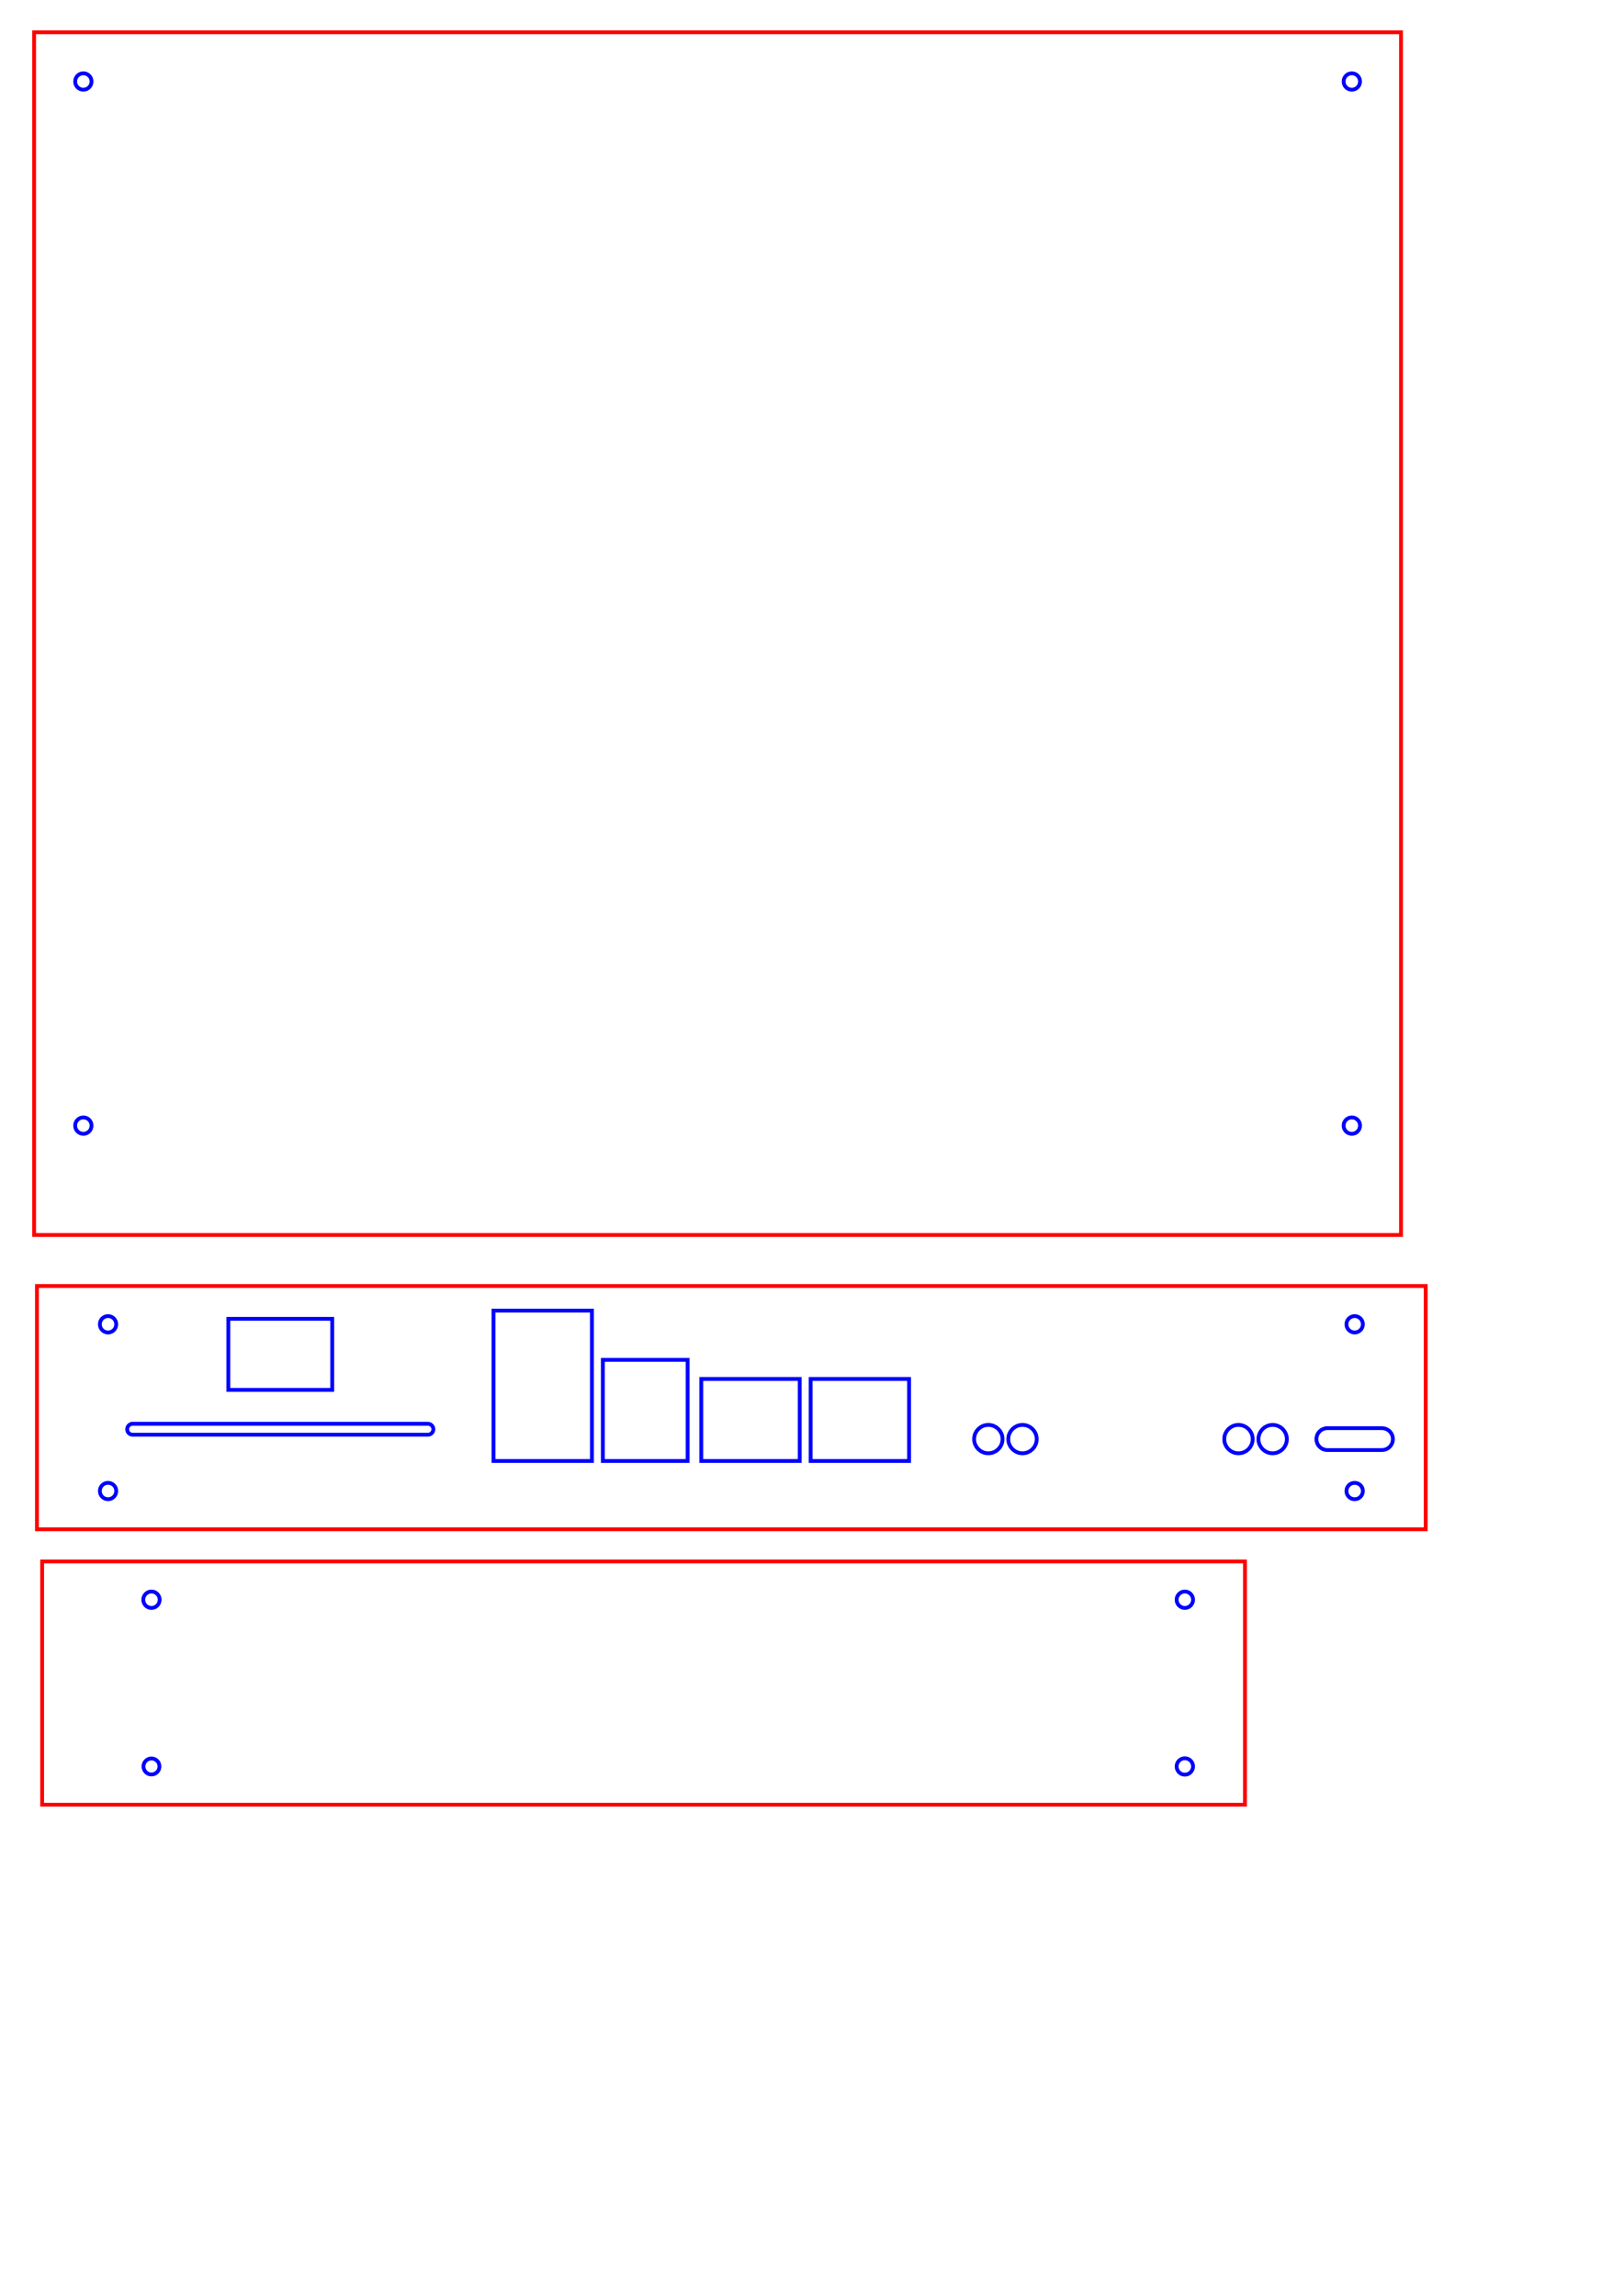
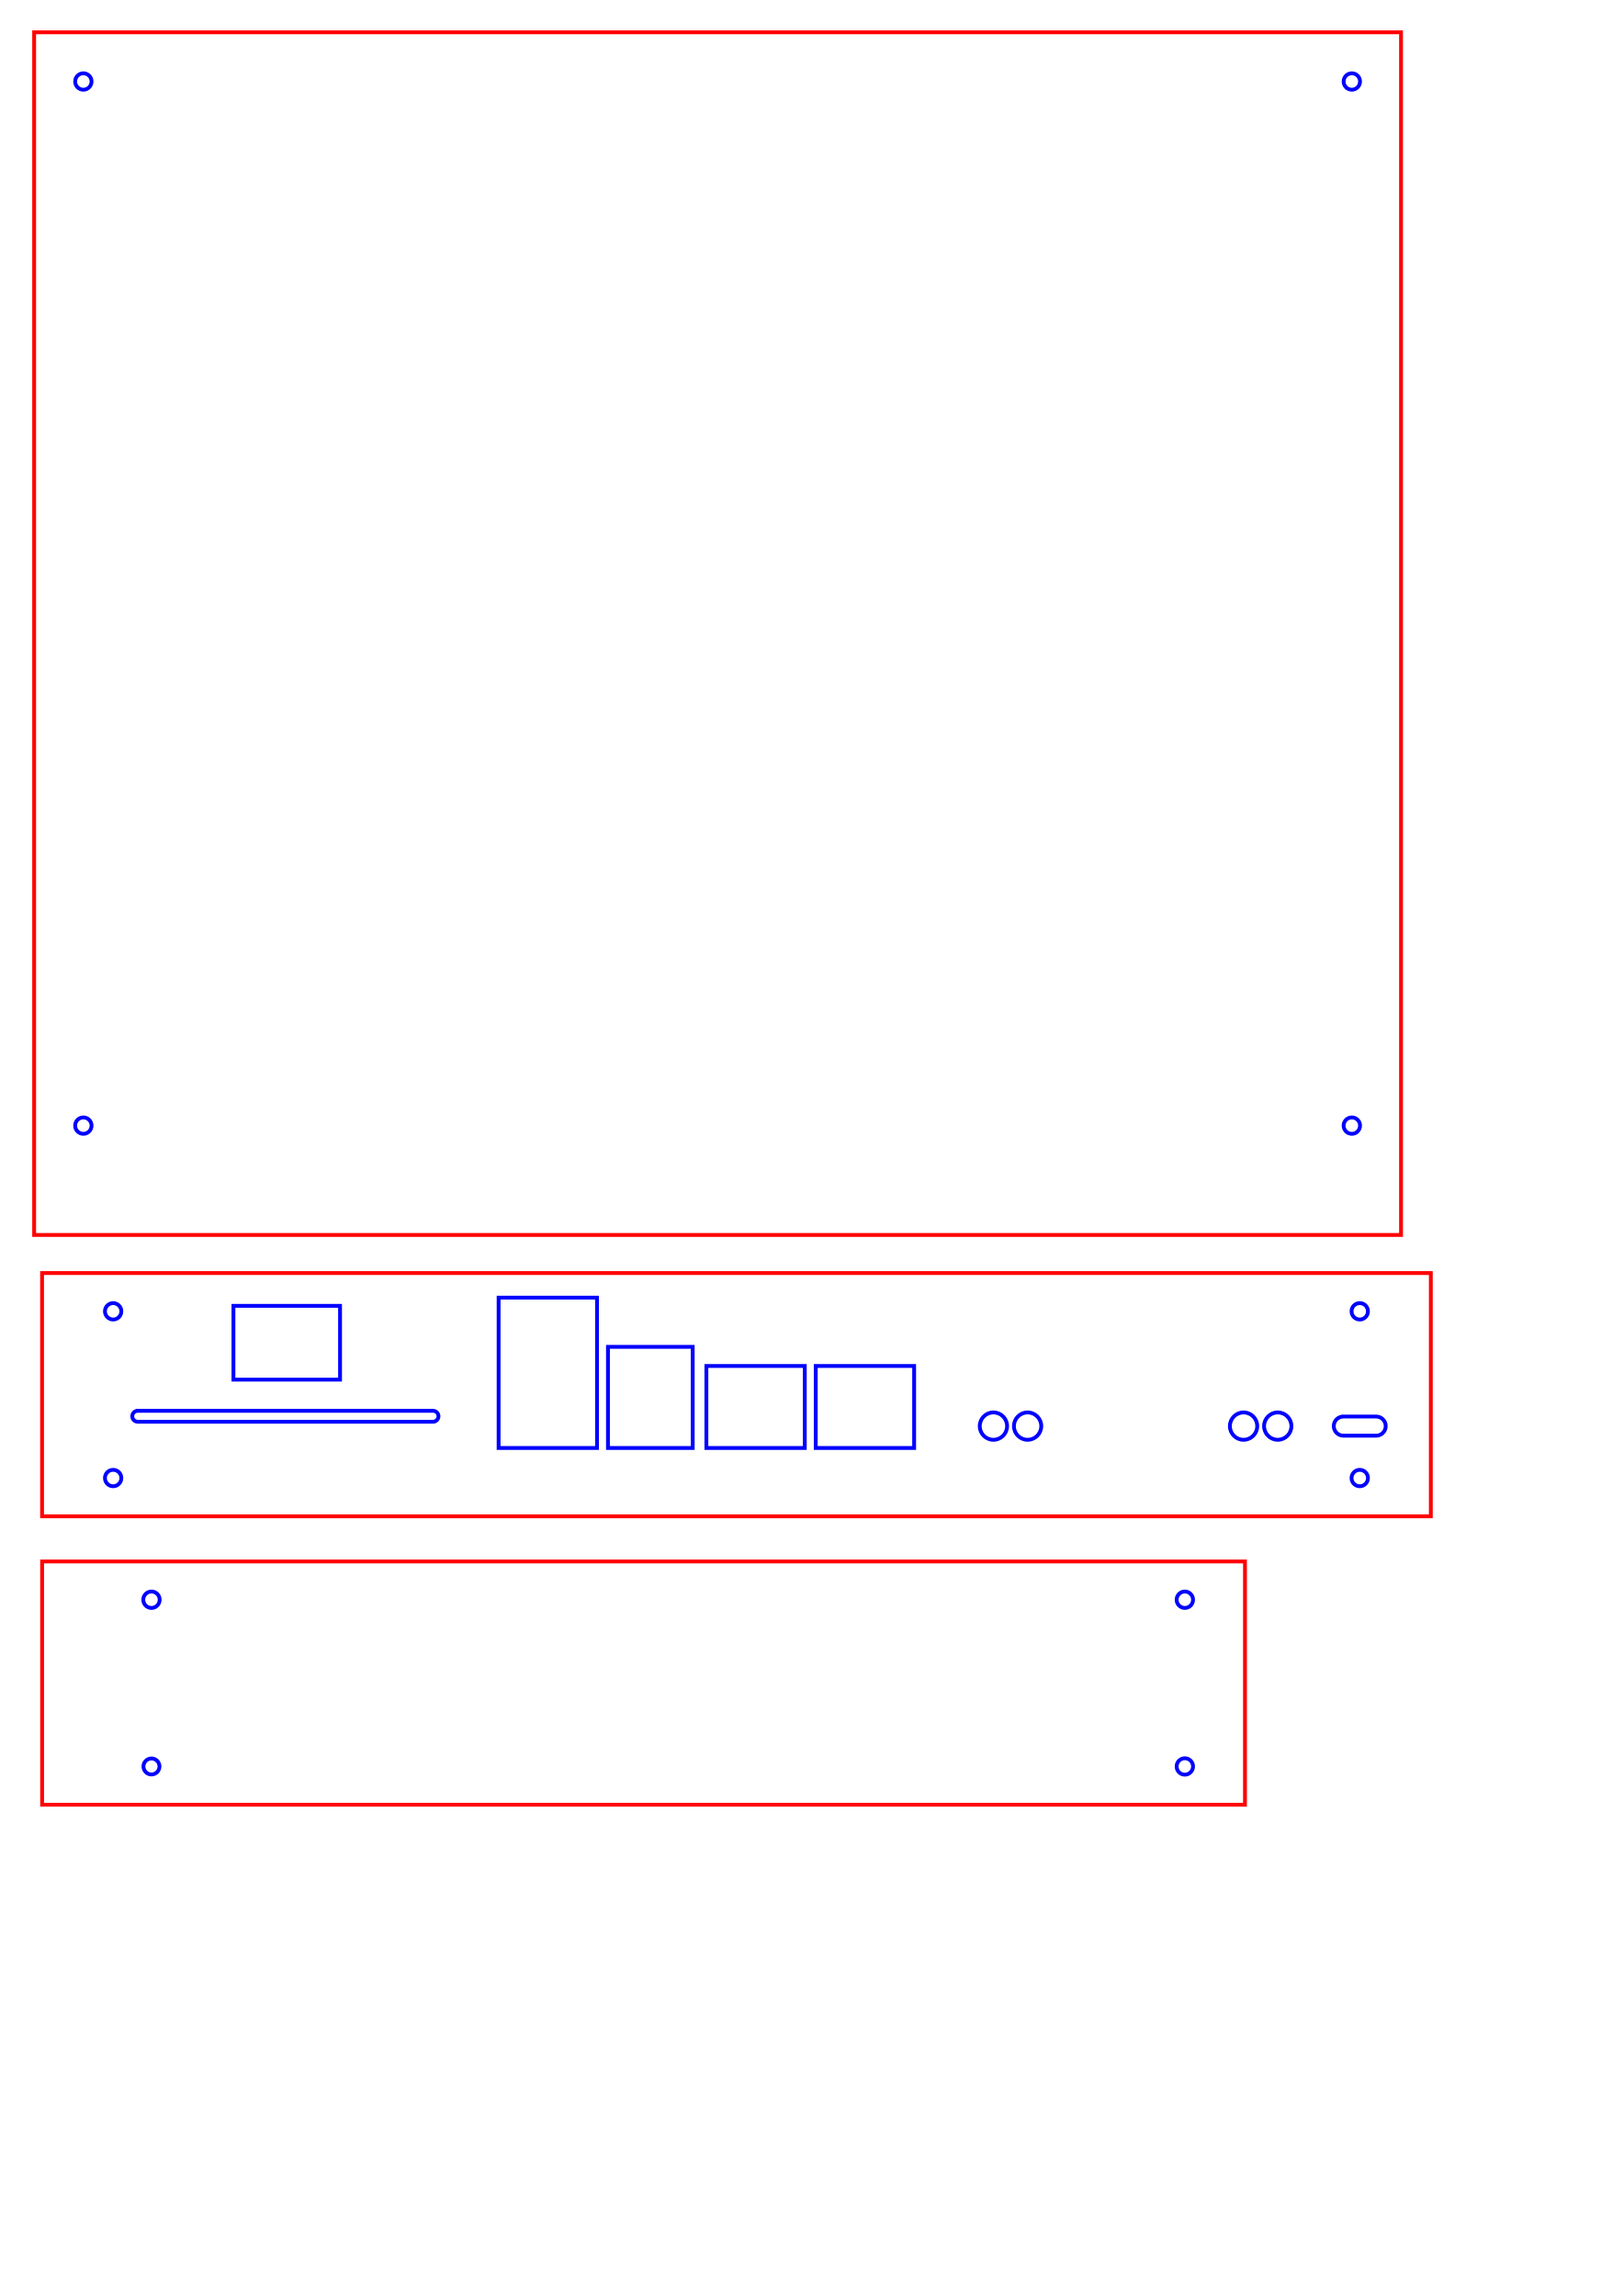
<svg xmlns="http://www.w3.org/2000/svg" width="297.0mm" height="420.0mm" viewBox="0 0 297.0 420.0" version="1.1" id="SVGRoot">
  <defs id="defs3197" />
  <g id="layer1">
    <g id="g27182" transform="translate(-18.70925,-10.96681)">
      <path id="Part__Part2DObjectPython003_w0000" d="M 24.954,16.875 V 236.875 H 274.954 V 16.875 H 24.954" stroke="#f1f3f5" stroke-width="0.7 px" style="fill:none;fill-opacity:1;fill-rule:evenodd;stroke:#ff0000;stroke-width:0.7;stroke-linecap:square;stroke-miterlimit:4;stroke-dasharray:none;stroke-opacity:1" />
      <circle cx="33.954" cy="-25.875" r="1.5" stroke="#f1f3f5" stroke-width="0.7 px" style="fill:none;stroke:#0000ff;stroke-width:0.7;stroke-linecap:square;stroke-miterlimit:4;stroke-dasharray:none;stroke-opacity:1" id="circle3" transform="scale(1,-1)" />
      <circle cx="265.954" cy="-25.875" r="1.5" stroke="#f1f3f5" stroke-width="0.7 px" style="fill:none;stroke:#0000ff;stroke-width:0.7;stroke-linecap:square;stroke-miterlimit:4;stroke-dasharray:none;stroke-opacity:1" id="circle5" transform="scale(1,-1)" />
      <circle cx="265.954" cy="-216.875" r="1.5" stroke="#f1f3f5" stroke-width="0.7 px" style="fill:none;stroke:#0000ff;stroke-width:0.7;stroke-linecap:square;stroke-miterlimit:4;stroke-dasharray:none;stroke-opacity:1" id="circle7" transform="scale(1,-1)" />
      <circle cx="33.954" cy="-216.875" r="1.5" stroke="#f1f3f5" stroke-width="0.7 px" style="fill:none;stroke:#0000ff;stroke-width:0.7;stroke-linecap:square;stroke-miterlimit:4;stroke-dasharray:none;stroke-opacity:1" id="circle9" transform="scale(1,-1)" />
    </g>
    <g id="g24873" transform="rotate(90,-28.52034,256.6682)">
      <path id="Part__Part2DObjectPython001_w0000" d="m 0.445,220.445 h 44.5 v -220 h -44.5 v 220" stroke="#f1f3f5" stroke-width="0.7 px" style="fill:none;fill-opacity:1;fill-rule:evenodd;stroke:#ff0000;stroke-width:0.7;stroke-linecap:square;stroke-miterlimit:4;stroke-dasharray:none;stroke-opacity:1" />
      <circle cx="7.445" cy="-11.445" r="1.5" stroke="#f1f3f5" stroke-width="0.7 px" style="fill:none;stroke:#0000ff;stroke-width:0.7;stroke-linecap:square;stroke-miterlimit:4;stroke-dasharray:none;stroke-opacity:1" id="circle9750" transform="scale(1,-1)" />
      <circle cx="37.945" cy="-11.445" r="1.5" stroke="#f1f3f5" stroke-width="0.7 px" style="fill:none;stroke:#0000ff;stroke-width:0.7;stroke-linecap:square;stroke-miterlimit:4;stroke-dasharray:none;stroke-opacity:1" id="circle9752" transform="scale(1,-1)" />
      <circle cx="7.445" cy="-200.445" r="1.5" stroke="#f1f3f5" stroke-width="0.7 px" style="fill:none;stroke:#0000ff;stroke-width:0.7;stroke-linecap:square;stroke-miterlimit:4;stroke-dasharray:none;stroke-opacity:1" id="circle9754" transform="scale(1,-1)" />
      <circle cx="37.945" cy="-200.445" r="1.463" stroke="#f1f3f5" stroke-width="0.7 px" style="fill:none;stroke:#0000ff;stroke-width:0.7;stroke-linecap:square;stroke-miterlimit:4;stroke-dasharray:none;stroke-opacity:1" id="circle9756" transform="scale(1,-1)" />
    </g>
-     <g id="g49660" transform="translate(4.222384,232.7096)">
-       <path id="Part__Part2DObjectPython007_w0000" d="m 2.54,2.54 v 44.5 h 254 V 2.54 h -254" stroke="#f1f3f5" stroke-width="0.7 px" style="fill:none;fill-opacity:1;fill-rule:evenodd;stroke:#ff0000;stroke-width:0.7;stroke-linecap:square;stroke-miterlimit:4;stroke-dasharray:none;stroke-opacity:1" />
-       <path id="Part__Part2DObjectPython007_w0001" d="m 86.04,7.04 v 27.5 h 18 V 7.04 h -18" stroke="#f1f3f5" stroke-width="0.7 px" style="fill:none;fill-opacity:1;fill-rule:evenodd;stroke:#0000ff;stroke-width:0.7;stroke-linecap:square;stroke-miterlimit:4;stroke-dasharray:none;stroke-opacity:1" />
-       <path id="Part__Part2DObjectPython007_w0002" d="m 106.04,16.04 v 18.5 h 15.5 v -18.5 h -15.5" stroke="#f1f3f5" stroke-width="0.7 px" style="fill:none;fill-opacity:1;fill-rule:evenodd;stroke:#0000ff;stroke-width:0.7;stroke-linecap:square;stroke-miterlimit:4;stroke-dasharray:none;stroke-opacity:1" />
-       <path id="Part__Part2DObjectPython007_w0003" d="m 124.04,19.54 v 15 h 18 v -15 h -18" stroke="#f1f3f5" stroke-width="0.7 px" style="fill:none;fill-opacity:1;fill-rule:evenodd;stroke:#0000ff;stroke-width:0.7;stroke-linecap:square;stroke-miterlimit:4;stroke-dasharray:none;stroke-opacity:1" />
-       <path id="Part__Part2DObjectPython007_w0004" d="m 144.04,19.54 v 15 h 18 v -15 h -18" stroke="#f1f3f5" stroke-width="0.7 px" style="fill:none;fill-opacity:1;fill-rule:evenodd;stroke:#0000ff;stroke-width:0.7;stroke-linecap:square;stroke-miterlimit:4;stroke-dasharray:none;stroke-opacity:1" />
-       <circle cx="176.54" cy="-30.54" r="2.598" stroke="#f1f3f5" stroke-width="0.7 px" style="fill:none;stroke:#0000ff;stroke-width:0.7;stroke-linecap:square;stroke-miterlimit:4;stroke-dasharray:none;stroke-opacity:1" id="circle45089" transform="scale(1,-1)" />
-       <circle cx="182.79" cy="-30.54" r="2.598" stroke="#f1f3f5" stroke-width="0.7 px" style="fill:none;stroke:#0000ff;stroke-width:0.7;stroke-linecap:square;stroke-miterlimit:4;stroke-dasharray:none;stroke-opacity:1" id="circle45091" transform="scale(1,-1)" />
-       <circle cx="222.29" cy="-30.54" r="2.598" stroke="#f1f3f5" stroke-width="0.7 px" style="fill:none;stroke:#0000ff;stroke-width:0.7;stroke-linecap:square;stroke-miterlimit:4;stroke-dasharray:none;stroke-opacity:1" id="circle45093" transform="scale(1,-1)" />
-       <circle cx="228.54" cy="-30.54" r="2.598" stroke="#f1f3f5" stroke-width="0.7 px" style="fill:none;stroke:#0000ff;stroke-width:0.7;stroke-linecap:square;stroke-miterlimit:4;stroke-dasharray:none;stroke-opacity:1" id="circle45095" transform="scale(1,-1)" />
-       <path id="Part__Part2DObjectPython007_w0009" d="m 37.54,8.54 v 13 h 19 v -13 h -19" stroke="#f1f3f5" stroke-width="0.7 px" style="fill:none;fill-opacity:1;fill-rule:evenodd;stroke:#0000ff;stroke-width:0.7;stroke-linecap:square;stroke-miterlimit:4;stroke-dasharray:none;stroke-opacity:1" />
-       <path id="Part__Part2DObjectPython007_w0010" d="m 20.04,27.74 a 1,1 0 0 0 0,2 h 54 a 1,1 0 1 0 0,-2 h -54" stroke="#f1f3f5" stroke-width="0.7 px" style="fill:none;fill-opacity:1;fill-rule:evenodd;stroke:#0000ff;stroke-width:0.7;stroke-linecap:square;stroke-miterlimit:4;stroke-dasharray:none;stroke-opacity:1" />
-       <path id="Part__Part2DObjectPython007_w0011" d="m 238.54,28.54 a 2,2 0 1 0 0,4 h 10 a 2,2 0 0 0 0,-4 h -10" stroke="#f1f3f5" stroke-width="0.7 px" style="fill:none;fill-opacity:1;fill-rule:evenodd;stroke:#0000ff;stroke-width:0.7;stroke-linecap:square;stroke-miterlimit:4;stroke-dasharray:none;stroke-opacity:1" />
-       <circle cx="15.54" cy="-9.54" r="1.5" stroke="#f1f3f5" stroke-width="0.7 px" style="fill:none;stroke:#0000ff;stroke-width:0.7;stroke-linecap:square;stroke-miterlimit:4;stroke-dasharray:none;stroke-opacity:1" id="circle45100" transform="scale(1,-1)" />
-       <circle cx="15.54" cy="-40.04" r="1.5" stroke="#f1f3f5" stroke-width="0.7 px" style="fill:none;stroke:#0000ff;stroke-width:0.7;stroke-linecap:square;stroke-miterlimit:4;stroke-dasharray:none;stroke-opacity:1" id="circle45102" transform="scale(1,-1)" />
-       <circle cx="243.54" cy="-9.54" r="1.5" stroke="#f1f3f5" stroke-width="0.7 px" style="fill:none;stroke:#0000ff;stroke-width:0.7;stroke-linecap:square;stroke-miterlimit:4;stroke-dasharray:none;stroke-opacity:1" id="circle45104" transform="scale(1,-1)" />
-       <circle cx="243.54" cy="-40.04" r="1.5" stroke="#f1f3f5" stroke-width="0.7 px" style="fill:none;stroke:#0000ff;stroke-width:0.7;stroke-linecap:square;stroke-miterlimit:4;stroke-dasharray:none;stroke-opacity:1" id="circle45106" transform="scale(1,-1)" />
+     <g id="g1">
+       <path id="Part__Part2DObjectPython_w0000" d="m 7.694,232.874 v 44.5 h 254 v -44.5 h -254" stroke="#f1f3f5" stroke-width="0.7 px" style="fill:none;fill-opacity:1;fill-rule:evenodd;stroke-width:0.7;stroke-linecap:square;stroke-miterlimit:4;stroke-dasharray:none;stroke:#ff0000;stroke-opacity:1" />
+       <path id="Part__Part2DObjectPython_w0001" d="m 91.194,237.374 v 27.5 h 18 v -27.5 h -18" stroke="#f1f3f5" stroke-width="0.7 px" style="fill:none;fill-opacity:1;fill-rule:evenodd;stroke-width:0.7;stroke-linecap:square;stroke-miterlimit:4;stroke-dasharray:none;stroke:#0000ff;stroke-opacity:1" />
+       <path id="Part__Part2DObjectPython_w0002" d="m 111.194,246.374 v 18.5 h 15.5 v -18.5 h -15.5" stroke="#f1f3f5" stroke-width="0.7 px" style="fill:none;fill-opacity:1;fill-rule:evenodd;stroke-width:0.7;stroke-linecap:square;stroke-miterlimit:4;stroke-dasharray:none;stroke:#0000ff;stroke-opacity:1" />
+       <path id="Part__Part2DObjectPython_w0003" d="m 129.194,249.874 v 15 h 18 v -15 h -18" stroke="#f1f3f5" stroke-width="0.7 px" style="fill:none;fill-opacity:1;fill-rule:evenodd;stroke-width:0.7;stroke-linecap:square;stroke-miterlimit:4;stroke-dasharray:none;stroke:#0000ff;stroke-opacity:1" />
+       <path id="Part__Part2DObjectPython_w0004" d="m 149.194,249.874 v 15 h 18 v -15 h -18" stroke="#f1f3f5" stroke-width="0.7 px" style="fill:none;fill-opacity:1;fill-rule:evenodd;stroke-width:0.7;stroke-linecap:square;stroke-miterlimit:4;stroke-dasharray:none;stroke:#0000ff;stroke-opacity:1" />
+       <circle cx="181.694" cy="-260.874" r="2.5" stroke="#f1f3f5" stroke-width="0.7 px" style="fill:none;stroke-width:0.7;stroke-linecap:square;stroke-miterlimit:4;stroke-dasharray:none;stroke:#0000ff;stroke-opacity:1" id="circle1" transform="scale(1,-1)" />
+       <circle cx="187.944" cy="-260.874" r="2.5" stroke="#f1f3f5" stroke-width="0.7 px" style="fill:none;stroke-width:0.7;stroke-linecap:square;stroke-miterlimit:4;stroke-dasharray:none;stroke:#0000ff;stroke-opacity:1" id="circle2" transform="scale(1,-1)" />
+       <circle cx="227.444" cy="-260.874" r="2.5" stroke="#f1f3f5" stroke-width="0.7 px" style="fill:none;stroke-width:0.7;stroke-linecap:square;stroke-miterlimit:4;stroke-dasharray:none;stroke:#0000ff;stroke-opacity:1" id="circle3-3" transform="scale(1,-1)" />
+       <circle cx="233.694" cy="-260.874" r="2.5" stroke="#f1f3f5" stroke-width="0.7 px" style="fill:none;stroke-width:0.7;stroke-linecap:square;stroke-miterlimit:4;stroke-dasharray:none;stroke:#0000ff;stroke-opacity:1" id="circle4" transform="scale(1,-1)" />
+       <path id="Part__Part2DObjectPython_w0009" d="m 42.694,238.874 v 13.5 h 19.5 v -13.5 h -19.5" stroke="#f1f3f5" stroke-width="0.7 px" style="fill:none;fill-opacity:1;fill-rule:evenodd;stroke-width:0.7;stroke-linecap:square;stroke-miterlimit:4;stroke-dasharray:none;stroke:#0000ff;stroke-opacity:1" />
+       <path id="Part__Part2DObjectPython_w0010" d="m 25.194,258.074 a 1,1 0 0 0 0,2 h 54 a 1,1 0 0 0 0,-2 h -54" stroke="#f1f3f5" stroke-width="0.7 px" style="fill:none;fill-opacity:1;fill-rule:evenodd;stroke-width:0.7;stroke-linecap:square;stroke-miterlimit:4;stroke-dasharray:none;stroke:#0000ff;stroke-opacity:1" />
+       <path id="Part__Part2DObjectPython_w0011" d="m 245.694,259.124 a 1.75,1.75 0 0 0 0,3.5 h 6 a 1.75,1.75 0 1 0 0,-3.5 h -6" stroke="#f1f3f5" stroke-width="0.7 px" style="fill:none;fill-opacity:1;fill-rule:evenodd;stroke-width:0.7;stroke-linecap:square;stroke-miterlimit:4;stroke-dasharray:none;stroke:#0000ff;stroke-opacity:1" />
+       <circle cx="20.694" cy="-239.874" r="1.5" stroke="#f1f3f5" stroke-width="0.7 px" style="fill:none;stroke-width:0.7;stroke-linecap:square;stroke-miterlimit:4;stroke-dasharray:none;stroke:#0000ff;stroke-opacity:1" id="circle5-6" transform="scale(1,-1)" />
+       <circle cx="20.694" cy="-270.374" r="1.5" stroke="#f1f3f5" stroke-width="0.7 px" style="fill:none;stroke-width:0.7;stroke-linecap:square;stroke-miterlimit:4;stroke-dasharray:none;stroke:#0000ff;stroke-opacity:1" id="circle6" transform="scale(1,-1)" />
+       <circle cx="248.694" cy="-239.874" r="1.5" stroke="#f1f3f5" stroke-width="0.7 px" style="fill:none;stroke-width:0.7;stroke-linecap:square;stroke-miterlimit:4;stroke-dasharray:none;stroke:#0000ff;stroke-opacity:1" id="circle7-7" transform="scale(1,-1)" />
+       <circle cx="248.694" cy="-270.374" r="1.5" stroke="#f1f3f5" stroke-width="0.7 px" style="fill:none;stroke-width:0.7;stroke-linecap:square;stroke-miterlimit:4;stroke-dasharray:none;stroke:#0000ff;stroke-opacity:1" id="circle8" transform="scale(1,-1)" />
    </g>
  </g>
</svg>
